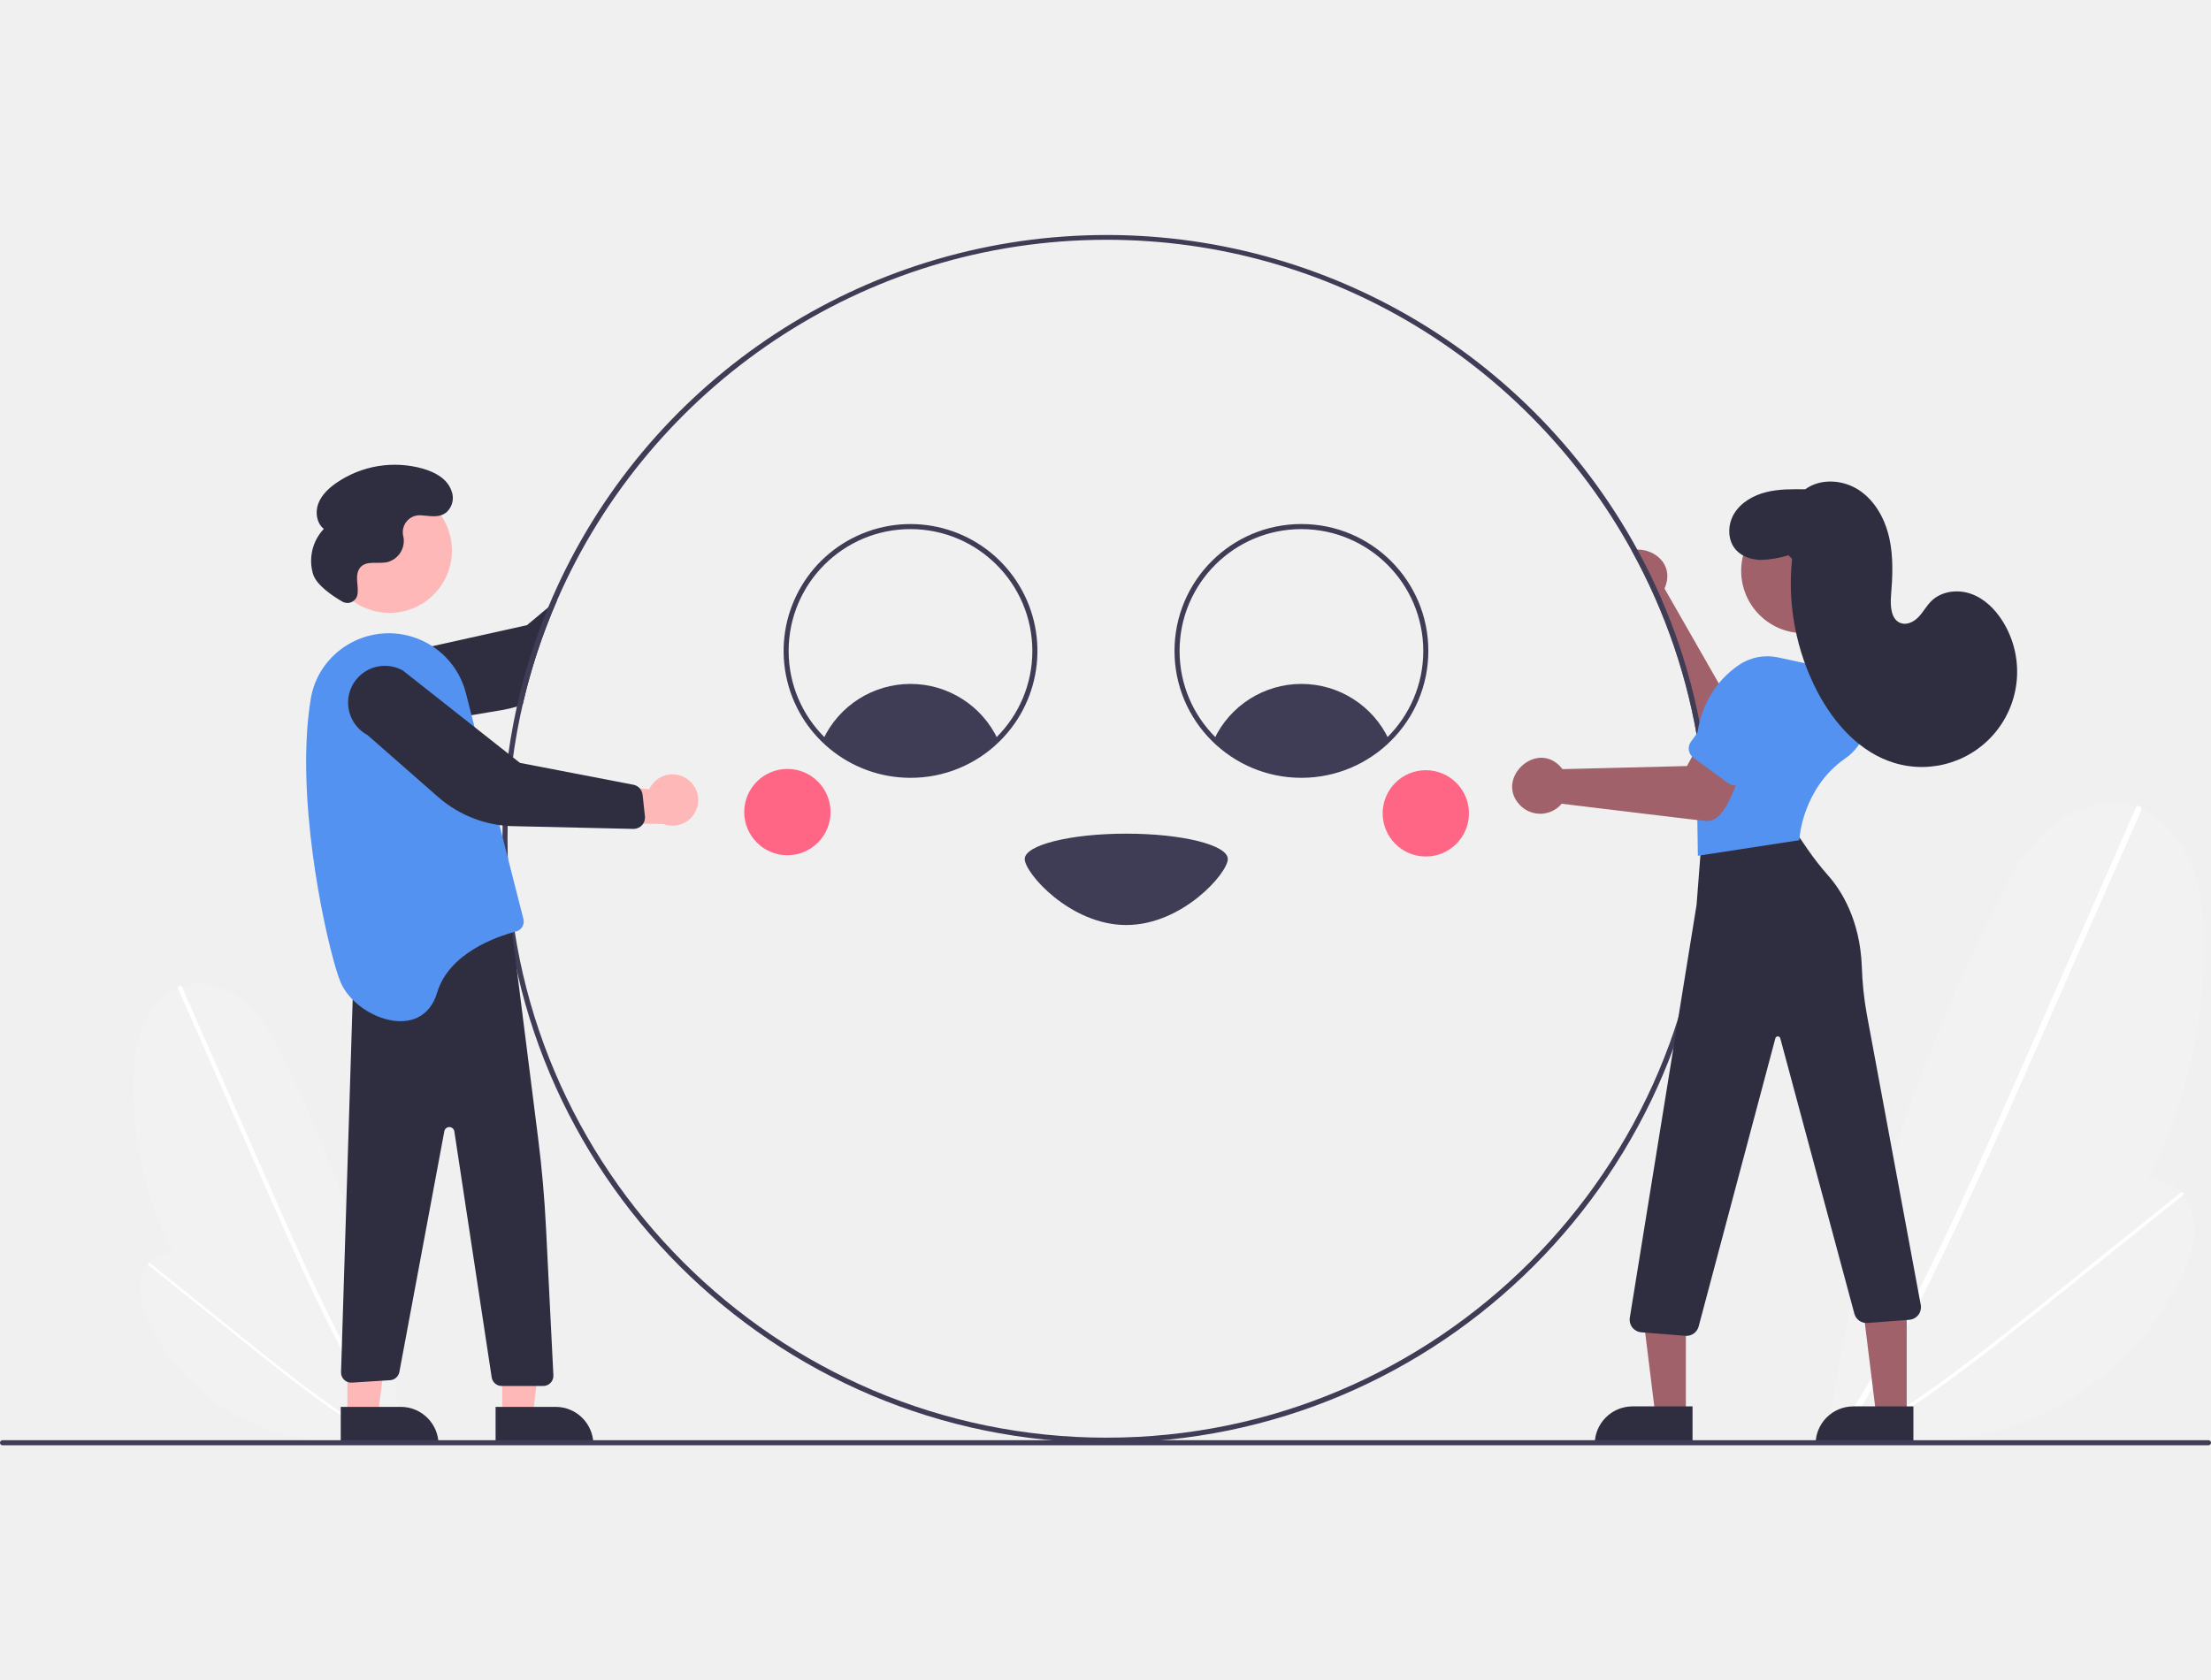
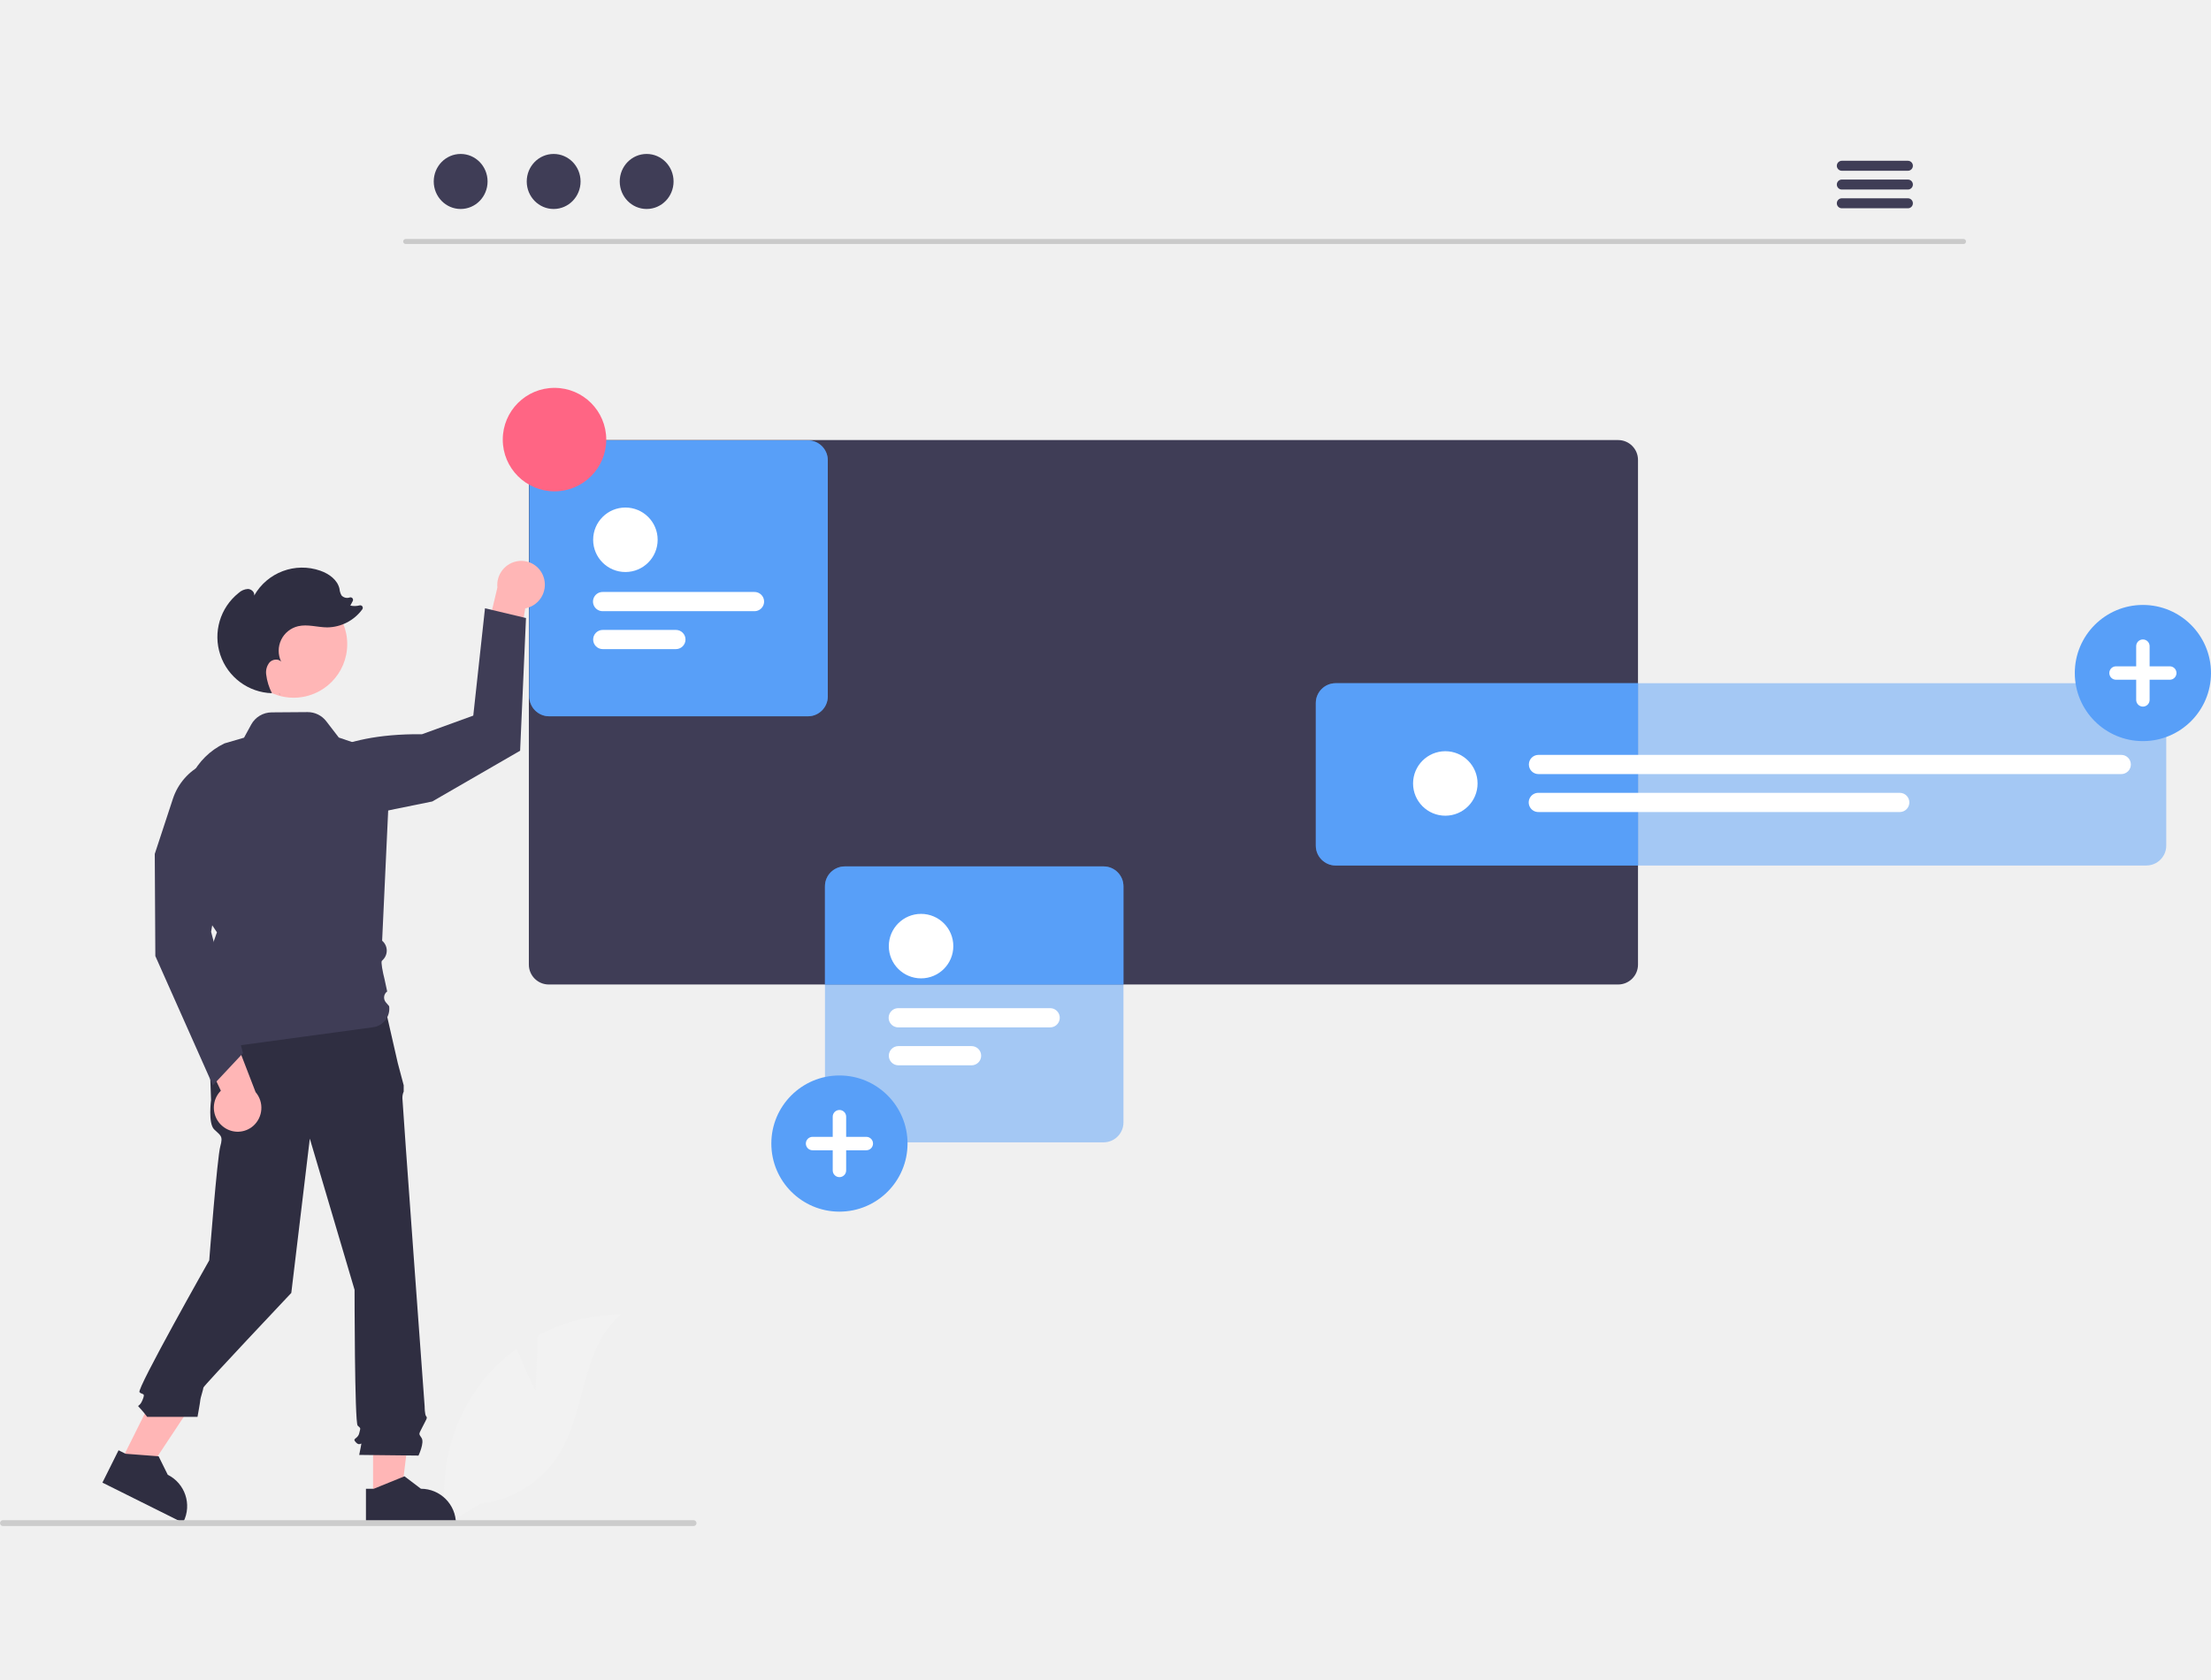
- <svg xmlns="http://www.w3.org/2000/svg" width="500" height="380" data-name="Layer 1" viewBox="0 0 871 477">
-   <path fill="#f2f2f2" d="M158.585 473.32A141.78 141.78 0 0 1 52.532 333.926c.122-7.912.954-15.99 4.28-23.17s9.504-13.39 17.232-15.092c8.434-1.856 17.333 1.94 23.618 7.861s10.407 13.736 14.198 21.495c22.838 46.734 40.19 96.88 46.686 148.489Z" />
-   <path fill="#fff" d="m70.217 297.224 16.006 36.367 16.007 36.367c5.069 11.517 10.128 23.04 15.368 34.481 5.193 11.341 10.565 22.604 16.295 33.684 5.722 11.065 11.804 21.95 18.405 32.516q1.233 1.973 2.49 3.932c.58.904 2.03.065 1.446-.846-6.728-10.487-12.927-21.305-18.741-32.323-5.82-11.03-11.261-22.258-16.5-33.575-5.268-11.377-10.332-22.846-15.384-34.32L89.661 337.27l-16.006-36.367-1.992-4.525c-.433-.985-1.876-.133-1.446.845Z" />
-   <path fill="#f2f2f2" d="M151.908 473.573a82.967 82.967 0 0 1-92.692-43.741c-2.073-4.14-3.822-8.56-4.033-13.185s1.32-9.518 4.872-12.487c3.878-3.24 9.523-3.673 14.385-2.295s9.11 4.322 13.174 7.327c24.473 18.098 47.02 39.449 64.325 64.49Z" />
-   <path fill="#fff" d="m58.49 406.002 18.127 14.56 18.128 14.56c5.741 4.612 11.479 9.228 17.288 13.754 5.758 4.486 11.587 8.883 17.553 13.09 5.958 4.199 12.054 8.208 18.334 11.912q1.173.692 2.354 1.369c.546.313 1.072-.514.523-.83-6.324-3.628-12.463-7.57-18.457-11.722-6-4.155-11.855-8.515-17.63-12.977-5.806-4.484-11.532-9.072-17.252-13.666q-9.032-7.252-18.062-14.507l-18.128-14.56-2.256-1.812c-.49-.394-1.01.438-.522.83Z" />
-   <path fill="#f2f2f2" d="M720.281 472.41a197.72 197.72 0 0 0 147.895-194.391c-.17-11.034-1.33-22.299-5.968-32.312s-13.254-18.673-24.03-21.045c-11.762-2.59-24.173 2.703-32.938 10.962s-14.512 19.155-19.8 29.976c-31.848 65.172-56.045 135.102-65.105 207.072Z" />
-   <path fill="#fff" d="m843.513 226.836-22.32 50.715-22.322 50.716c-7.07 16.061-14.125 32.13-21.431 48.086-7.243 15.815-14.734 31.52-22.725 46.973-7.98 15.43-16.46 30.61-25.666 45.344q-1.72 2.752-3.473 5.483c-.81 1.261-2.832.092-2.017-1.178 9.382-14.626 18.028-29.712 26.136-45.077 8.117-15.383 15.704-31.04 23.01-46.82 7.346-15.867 14.409-31.861 21.453-47.863q11.122-25.265 22.24-50.531l22.321-50.715 2.778-6.312c.604-1.372 2.617-.185 2.016 1.179Z" />
-   <path fill="#f2f2f2" d="M729.593 472.762a115.7 115.7 0 0 0 129.262-60.998c2.89-5.775 5.33-11.937 5.625-18.387s-1.84-13.273-6.795-17.414c-5.407-4.52-13.28-5.122-20.06-3.2s-12.706 6.027-18.372 10.217c-34.13 25.239-65.57 55.013-89.704 89.933Z" />
-   <path fill="#fff" d="m859.868 378.532-25.28 20.305-25.28 20.305c-8.006 6.43-16.007 12.868-24.108 19.18-8.03 6.255-16.159 12.387-24.48 18.252-8.308 5.857-16.809 11.448-25.566 16.613q-1.636.965-3.284 1.91c-.76.436-1.494-.717-.728-1.157 8.82-5.06 17.38-10.559 25.738-16.347 8.367-5.795 16.533-11.876 24.586-18.097 8.097-6.254 16.082-12.652 24.06-19.058q12.594-10.114 25.187-20.23l25.28-20.305 3.146-2.527c.684-.55 1.409.61.729 1.156Z" />
-   <path fill="#2f2e41" d="M215.933 146.87v.01l-8.34 6.97-57.35 12.74a14.497 14.497 0 1 0 10.87 26.88l36.53-6.15a44.821 44.821 0 0 0 5.98-1.42c.77-.23 1.53-.49 2.28-.76a233.32 233.32 0 0 1 13.62-41.26Z" />
-   <path fill="#a0616a" d="m692.273 182.07-7.95-.05-4.25-.02-24.35-42.57a11.93 11.93 0 0 0 .53-1.37c2.71-8.36-4.44-14.11-11.25-13.99a9.838 9.838 0 0 0-2.3.27 234.216 234.216 0 0 1 26.57 78.16 13.584 13.584 0 0 0 2.11.42 45.065 45.065 0 0 0 11.14-.38c4.96-.63 9.65-1.52 12.15-1.33Z" />
-   <path fill="#5392f0" d="m718.483 182.88-29.22-4.06a4.505 4.505 0 0 0-4.94 3.2 4.585 4.585 0 0 0-.14.64l-2.34 16.83a4.527 4.527 0 0 0 3.83 5.08l29.22 4.06a13 13 0 1 0 3.59-25.75Z" />
-   <path fill="#3f3d56" d="M671.383 202.92a235.262 235.262 0 0 0-26.38-78.85 238.286 238.286 0 0 0-429.07 22.8v.01a234.621 234.621 0 0 0-12.31 39.02 239.915 239.915 0 0 0-5.69 52.1 238 238 0 0 0 476 0 241.448 241.448 0 0 0-2.55-35.08ZM435.933 474c-130.13 0-236-105.87-236-236a234.593 234.593 0 0 1 19.59-94.12C255.943 60.45 339.243 2 435.933 2c88.95 0 166.56 49.47 206.77 122.34a234.216 234.216 0 0 1 26.57 78.16 237.519 237.519 0 0 1 2.66 35.5c0 130.13-105.87 236-236 236Z" />
-   <path fill="#3f3d56" d="M358.683 214a49.992 49.992 0 1 1 35.123-14.409A49.718 49.718 0 0 1 358.683 214Zm0-98a48.003 48.003 0 1 0 48 48 48.054 48.054 0 0 0-48-48Zm154 98a50 50 0 1 1 50-50 50.056 50.056 0 0 1-50 50Zm0-98a48 48 0 1 0 48 48 48.054 48.054 0 0 0-48-48Z" />
-   <path fill="#3f3d56" d="M393.103 198.88a49.012 49.012 0 0 1-68.84 0 38.013 38.013 0 0 1 68.84 0Zm154 0a49.012 49.012 0 0 1-68.84 0 38.013 38.013 0 0 1 68.84 0ZM403.683 246c0-5.523 17.909-10 40-10s40 4.477 40 10-17.909 26-40 26-40-20.477-40-26Z" />
-   <circle cx="310.183" cy="227.5" r="17" fill="#ff6584" />
-   <circle cx="561.683" cy="228" r="17" fill="#ff6584" />
-   <path fill="#ffb8b8" d="m197.859 463.363 12.26-.001 5.832-47.288-18.094.001.002 47.288z" />
-   <path fill="#2f2e41" d="m233.763 476.745-38.53.002-.001-14.887h23.643a14.887 14.887 0 0 1 14.888 14.885Z" />
-   <path fill="#ffb8b8" d="m136.859 463.363 12.26-.001 5.832-47.288-18.094.001.002 47.288z" />
-   <path fill="#2f2e41" d="m172.763 476.745-38.53.002-.001-14.887h23.643a14.887 14.887 0 0 1 14.888 14.885Zm28.447-206.114 10.777 85.386q2.222 17.608 3.11 35.346L218 449.43a4 4 0 0 1-3.995 4.2h-16.356a4 4 0 0 1-3.955-3.4l-14.71-96.913a2 2 0 0 0-3.944-.067l-17.721 94.917a4 4 0 0 1-3.626 3.184l-15.054.955a4 4 0 0 1-4.29-4.114l4.86-155.562Z" />
-   <circle cx="153.462" cy="124.45" r="24.561" fill="#ffb8b8" />
-   <path fill="#5392f0" d="M134.21 294.631c6 14 32 24 38 4 4.64-15.46 23.02-21.96 31.13-24.11a4.016 4.016 0 0 0 2.86-4.86l-22.67-89.05a31.272 31.272 0 0 0-21.06-22.16c-18.02-5.58-37.02 5.91-40.07 24.52a137.157 137.157 0 0 0-1.59 15.76c-1.88 39.29 9.45 86.68 13.4 95.9Z" />
-   <path fill="#ffb8b8" d="M270.631 214.407a10.056 10.056 0 0 0-14.864 4.1l-35.577-3.354 8.722 16.393 32.448.672a10.11 10.11 0 0 0 9.271-17.811Z" />
-   <path fill="#2f2e41" d="M252.939 232.639a4.505 4.505 0 0 1-3.352 1.493l-46.44-1.062a46.373 46.373 0 0 1-30.546-11.513l-27.846-24.421a14.497 14.497 0 1 1 13.956-25.413l46.118 36.391 44.903 8.654a4.515 4.515 0 0 1 3.41 3.886l.923 8.492a4.506 4.506 0 0 1-.52 2.634 4.455 4.455 0 0 1-.606.859ZM134.82 144.54a4.007 4.007 0 0 0 5.902-2.37l.014-.055c.446-1.864.076-3.81-.052-5.723s.059-4.013 1.361-5.42c2.428-2.62 6.748-1.231 10.259-1.894a8.664 8.664 0 0 0 6.74-9.253 13.53 13.53 0 0 0-.216-1.193 6.673 6.673 0 0 1 6.926-8.081c3.548.203 7.378 1.278 10.314-1.35a7.608 7.608 0 0 0 1.826-8.202c-1.676-4.838-6.413-7.37-11.101-8.763a40.62 40.62 0 0 0-34.43 5.65c-2.962 2.086-5.727 4.71-6.99 8.105s-.653 7.68 2.193 9.922a18.332 18.332 0 0 0-4.246 17.807c1.406 4.529 8.115 8.872 11.5 10.82Z" />
-   <path fill="#a0616a" d="M664.132 463.174h-12.259l-5.833-47.288 18.095.001-.003 47.287z" />
-   <path fill="#2f2e41" d="M643.116 461.67h23.643v14.888h-38.53a14.887 14.887 0 0 1 14.887-14.887Z" />
-   <path fill="#a0616a" d="M751.132 463.174h-12.259l-5.833-47.288 18.095.001-.003 47.287z" />
-   <path fill="#2f2e41" d="M730.116 461.67h23.643v14.888h-38.53a14.887 14.887 0 0 1 14.887-14.887Zm-65.776-27.784c-.134 0-.267-.005-.402-.016l-17.351-1.389a5 5 0 0 1-4.538-5.782l26.308-162.72 1.762-22.951a4.972 4.972 0 0 1 3.917-4.501l26.461-5.788a4.968 4.968 0 0 1 5.195 2.06l6.452 9.431a110.4 110.4 0 0 0 8.245 10.509c4.578 5.214 12.362 16.79 13.06 35.735a126.608 126.608 0 0 0 1.934 18.554l21.303 114.76a4.998 4.998 0 0 1-4.439 5.765L735.8 428.8a4.98 4.98 0 0 1-5.302-3.68L701.32 316.619a1 1 0 0 0-1.932.003l-30.22 113.55a5.005 5.005 0 0 1-4.829 3.714Z" />
-   <circle cx="710.482" cy="132.435" r="24.561" fill="#a0616a" />
-   <path fill="#5392f0" d="m668.853 244.72-.509-35.074c-1.87-22.432 8.064-34.21 16.728-40.136a19.919 19.919 0 0 1 15.404-2.948l19.33 4.179a20.372 20.372 0 0 1 13.054 9.297 19.02 19.02 0 0 1 2.172 15.008 20.597 20.597 0 0 1-8.4 11.502c-16.608 11.724-17.778 31.419-17.788 31.617l-.02.407Z" />
-   <path fill="#a0616a" d="M615.206 224.212a11.036 11.036 0 0 1-16.496.478c-9.687-10.16 6.147-25.413 15.87-15.233a10.678 10.678 0 0 1 .953 1.12l49.028-1.218 5.852-10.703 17.985 6.983c-3.453 5.355-7.417 26.37-16.448 25.347-1.184.032-55.533-6.687-56.744-6.774Z" />
-   <path fill="#5392f0" d="m680.793 216.114-13.705-10.058a4.505 4.505 0 0 1-.965-6.29l17.453-23.783a13 13 0 1 1 20.961 15.383l-17.453 23.783a4.505 4.505 0 0 1-6.29.965Z" />
-   <path fill="#2f2e41" d="M704.512 126.296a40.094 40.094 0 0 1-10.717 1.846c-3.637-.042-7.416-1.197-9.872-3.88-3.488-3.81-3.442-10.016-.742-14.42s7.545-7.148 12.556-8.404 10.244-1.197 15.41-1.127c6.133-4.472 15.076-3.792 21.37.452s10.14 11.436 11.773 18.849 1.276 15.109.657 22.674c-.34 4.146.008 9.529 3.969 10.8 2.5.802 5.2-.67 6.992-2.589s3.042-4.303 4.914-6.143c3.99-3.92 10.392-4.716 15.663-2.842s9.476 6.045 12.44 10.789a37.538 37.538 0 0 1-42.627 55.845c-13.524-4.06-23.735-15.475-30.305-27.974a92.386 92.386 0 0 1-10.019-52.422Z" />
-   <path fill="#3f3d56" d="M870 477H1a1 1 0 0 1 0-2h869a1 1 0 0 1 0 2Z" />
+ <svg xmlns="http://www.w3.org/2000/svg" width="500" height="380" viewBox="0 0 897.318 556.975">
+   <path fill="#f2f2f2" d="m217.339 502.047.998-22.434a72.46 72.46 0 0 1 33.795-8.555c-16.231 13.27-14.203 38.85-25.207 56.696a43.58 43.58 0 0 1-31.96 20.14l-13.583 8.317a73.03 73.03 0 0 1 15.393-59.18 70.5 70.5 0 0 1 12.965-12.045c3.253 8.578 7.599 17.06 7.599 17.06" />
+   <path fill="#cacaca" d="M796.921 36.552H164.598a1.016 1.016 0 0 1 0-2.03h632.324a1.016 1.016 0 0 1 0 2.03" />
+   <ellipse cx="186.953" cy="11.169" fill="#3f3d56" rx="10.925" ry="11.169" />
+   <ellipse cx="224.695" cy="11.169" fill="#3f3d56" rx="10.925" ry="11.169" />
+   <ellipse cx="262.437" cy="11.169" fill="#3f3d56" rx="10.925" ry="11.169" />
+   <path fill="#3f3d56" d="M774.304 2.768h-26.81a2.03 2.03 0 0 0 0 4.06h26.81a2.03 2.03 0 0 0 0-4.06m0 7.62h-26.81a2.03 2.03 0 0 0 0 4.06h26.81a2.03 2.03 0 0 0 0-4.06m0 7.61h-26.81a2.03 2.03 0 0 0 0 4.06h26.81a2.03 2.03 0 0 0 0-4.06m-117.591 98.143h-434.01a8.07 8.07 0 0 0-8.07 8.06v204.87a8.08 8.08 0 0 0 8.07 8.07h434.01a8.077 8.077 0 0 0 8.06-8.07v-204.87a8.07 8.07 0 0 0-8.06-8.06" />
+   <path fill="#589ff8" d="M542.073 214.842a8.07 8.07 0 0 0-8.06 8.06v57.87a8.077 8.077 0 0 0 8.06 8.07h122.7v-74Z" />
+   <path fill="#589ff8" d="M871.088 288.837h-329.01a8.076 8.076 0 0 1-8.067-8.066v-57.868a8.075 8.075 0 0 1 8.067-8.066h329.01a8.075 8.075 0 0 1 8.066 8.066v57.868a8.076 8.076 0 0 1-8.066 8.066" opacity=".5" />
+   <circle cx="586.571" cy="255.537" r="13.089" fill="#fff" />
+   <path fill="#fff" d="M860.894 251.734H624.38a3.898 3.898 0 1 1 0-7.796h236.514a3.898 3.898 0 1 1 0 7.796m-89.831 15.401H624.38a3.898 3.898 0 1 1 0-7.795h146.683a3.898 3.898 0 0 1 0 7.795" />
+   <path fill="#ffb6b6" d="m151.406 545.537 11.328-.001 5.389-43.693h-16.719z" />
+   <path fill="#2f2e41" d="M148.517 541.838h3.188l12.449-5.062 6.671 5.061h.001a14.22 14.22 0 0 1 14.217 14.217v.462l-36.526.001Z" />
+   <path fill="#ffb6b6" d="m49.051 530.809 10.139 5.053 24.314-36.701-14.963-7.458z" />
+   <path fill="#2f2e41" d="m48.115 526.21 2.854 1.422 13.4 1.022 3.712 7.507h.001a14.22 14.22 0 0 1 6.382 19.066l-.206.413-32.69-16.292Zm108.31-179.114-72.026 1.88 1.253 35.073s-1.253 9.395 1.252 11.9 3.758 2.505 2.506 6.89-4.491 46.273-4.491 46.273-29.562 52.27-28.31 53.522 2.506 0 1.253 3.132-2.505 1.879-1.252 3.132a46 46 0 0 1 3.131 3.757h20.416s1.142-6.263 1.142-6.889 1.252-4.384 1.252-5.01 35.67-38.418 35.67-38.418l7.515-62.631 18.163 61.378s0 53.863 1.253 55.116 1.252.626.626 3.132-3.132 1.878-1.253 3.757 2.505-1.252 1.88 1.88l-.627 3.13 24.062.27s2.506-5.28 1.253-7.159-1.178-1.366.35-4.44 2.155-3.702 1.529-4.328-.626-3.958-.626-3.958-9.031-123.183-9.031-125.062a6.25 6.25 0 0 1 .52-2.818v-2.55l-2.4-9.038Z" />
+   <path fill="#589ff8" d="M869.68 238.348a27.638 27.638 0 1 1 27.638-27.638 27.64 27.64 0 0 1-27.638 27.638" />
+   <path fill="#fff" d="M880.586 207.984h-8.18v-8.18a2.726 2.726 0 0 0-5.452 0v8.18h-8.179a2.726 2.726 0 1 0 0 5.452h8.18v8.18a2.726 2.726 0 0 0 5.452 0v-8.18h8.179a2.726 2.726 0 1 0 0-5.452" />
+   <path fill="#589ff8" d="M447.883 289.212h-105.01a8.08 8.08 0 0 0-8.07 8.07v39.86h121.14v-39.86a8.077 8.077 0 0 0-8.06-8.07" />
+   <path fill="#589ff8" d="M447.88 401.212H342.87a8.076 8.076 0 0 1-8.067-8.067v-95.867a8.075 8.075 0 0 1 8.067-8.067h105.01a8.075 8.075 0 0 1 8.066 8.067v95.867a8.076 8.076 0 0 1-8.066 8.067" opacity=".5" />
+   <circle cx="373.808" cy="321.563" r="13.089" fill="#fff" />
+   <path fill="#fff" d="M426.131 354.547h-61.514a3.898 3.898 0 1 1 0-7.795h61.514a3.898 3.898 0 1 1 0 7.795M394.3 369.95h-29.683a3.898 3.898 0 0 1 0-7.797H394.3a3.898 3.898 0 0 1 0 7.796" />
+   <path fill="#589ff8" d="M340.68 429.348a27.638 27.638 0 1 1 27.638-27.638 27.64 27.64 0 0 1-27.638 27.638" />
+   <path fill="#fff" d="M351.586 398.984h-8.18v-8.18a2.726 2.726 0 1 0-5.452 0v8.18h-8.179a2.726 2.726 0 1 0 0 5.452h8.18v8.18a2.726 2.726 0 1 0 5.452 0v-8.18h8.179a2.726 2.726 0 1 0 0-5.452" />
+   <path fill="#589ff8" d="M327.887 228.266h-105.01a8.076 8.076 0 0 1-8.067-8.066v-95.867a8.075 8.075 0 0 1 8.067-8.067h105.01a8.075 8.075 0 0 1 8.066 8.067V220.2a8.076 8.076 0 0 1-8.066 8.066" />
+   <circle cx="253.816" cy="156.618" r="13.089" fill="#589ff8" />
+   <path fill="#589ff8" d="M306.139 185.602h-61.514a3.898 3.898 0 1 1 0-7.795h61.514a3.898 3.898 0 1 1 0 7.795m-31.831 15.402h-29.683a3.898 3.898 0 1 1 0-7.796h29.683a3.898 3.898 0 1 1 0 7.796" />
+   <path fill="#589ff8" d="M327.887 228.266h-105.01a8.076 8.076 0 0 1-8.067-8.066v-95.867a8.075 8.075 0 0 1 8.067-8.067h105.01a8.075 8.075 0 0 1 8.066 8.067V220.2a8.076 8.076 0 0 1-8.066 8.066" opacity=".5" />
+   <circle cx="253.816" cy="156.618" r="13.089" fill="#fff" />
+   <path fill="#fff" d="M306.139 185.602h-61.514a3.898 3.898 0 1 1 0-7.795h61.514a3.898 3.898 0 1 1 0 7.795m-31.831 15.402h-29.683a3.898 3.898 0 1 1 0-7.796h29.683a3.898 3.898 0 1 1 0 7.796" />
+   <circle cx="225.043" cy="115.951" r="21" fill="#ff6584" />
+   <path fill="#ccc" d="M282.67 555.785a1.186 1.186 0 0 1-1.19 1.19H1.19a1.19 1.19 0 0 1 0-2.38h280.29a1.187 1.187 0 0 1 1.19 1.19" />
+   <path fill="#ffb6b6" d="M220.555 171.576a9.77 9.77 0 0 1-5.759 12.435 9.6 9.6 0 0 1-1.635.451l-5.547 33.96-13.01-12.013 7.262-30.407a9.806 9.806 0 0 1 8.59-10.76 9.55 9.55 0 0 1 10.099 6.334" />
+   <path fill="#3f3d56" d="M124.54 248.524s10.098-13.341 46.74-12.976l20.797-7.556 4.753-43.57 16.636 3.96-2.377 53.87-35.648 20.596-46.739 9.506Z" />
+   <circle cx="119.175" cy="198.983" r="21.747" fill="#ffb6b6" data-name="ab6171fa-7d69-4734-b81c-8dff60f9761b" />
+   <path fill="#3f3d56" d="M82.367 363.878a.4.4 0 0 1-.114-.016c-.401-.112-.719-.2.73-12.73l1.564-9.903-1.526-8.744-2.568-2.568 4.127-4.127 3.463-9.838-5.993-8.88-6.875-36.317a28.97 28.97 0 0 1 15.91-31.478l7.958-2.325 2.896-5.31a9.52 9.52 0 0 1 8.286-4.962l14.573-.11a9.52 9.52 0 0 1 7.617 3.716l5.084 6.609 21.082 7.161-3.495 75.322a5.233 5.233 0 0 1 .359 7.695c-.22.221-.393.401-.5.52-.356.505.31 4.275 1.134 7.475l1.056 4.902a3.013 3.013 0 0 0-.548 4.398l1.347 1.59a7.6 7.6 0 0 1-6.508 8.536c-19.267 2.622-68.958 9.384-69.059 9.384" />
+   <path fill="#2f2e41" d="M113.612 219.665q-.14-.307-.278-.615c.036 0 .07.006.106.007Zm-16.789-41.441a6.05 6.05 0 0 1 3.792-1.64c1.406.046 2.832 1.316 2.54 2.693a22.35 22.35 0 0 1 26.896-10.085c3.495 1.233 6.922 3.7 7.725 7.318a6.6 6.6 0 0 0 .83 2.702 3.08 3.08 0 0 0 3.283.832l.034-.01a1.028 1.028 0 0 1 1.242 1.45l-.989 1.844a7.9 7.9 0 0 0 3.776-.08 1.027 1.027 0 0 1 1.09 1.598 17.9 17.9 0 0 1-14.269 7.334c-3.951-.024-7.943-1.386-11.789-.477a10.24 10.24 0 0 0-6.887 14.375c-1.182-1.292-3.466-.986-4.674.28a6.4 6.4 0 0 0-1.4 4.906 22.8 22.8 0 0 0 2.337 7.638 22.836 22.836 0 0 1-13.537-40.678" />
+   <path fill="#ffb6b6" d="M90.84 395.068a9.77 9.77 0 0 1-2.303-13.509 9.6 9.6 0 0 1 1.092-1.298l-14.675-31.123 17.527 2.525 11.249 29.167a9.806 9.806 0 0 1-.98 13.733 9.55 9.55 0 0 1-11.91.505" />
+   <path fill="#3f3d56" d="m86.395 378.074-23.352-52.483-.234-41.452 7.361-22.39a23.925 23.925 0 0 1 30.828-15.04l.162.058.068.158c.272.635 6.446 15.907-11.867 47.323l-3.686 21.496 12.933 49.274Z" />
</svg>
